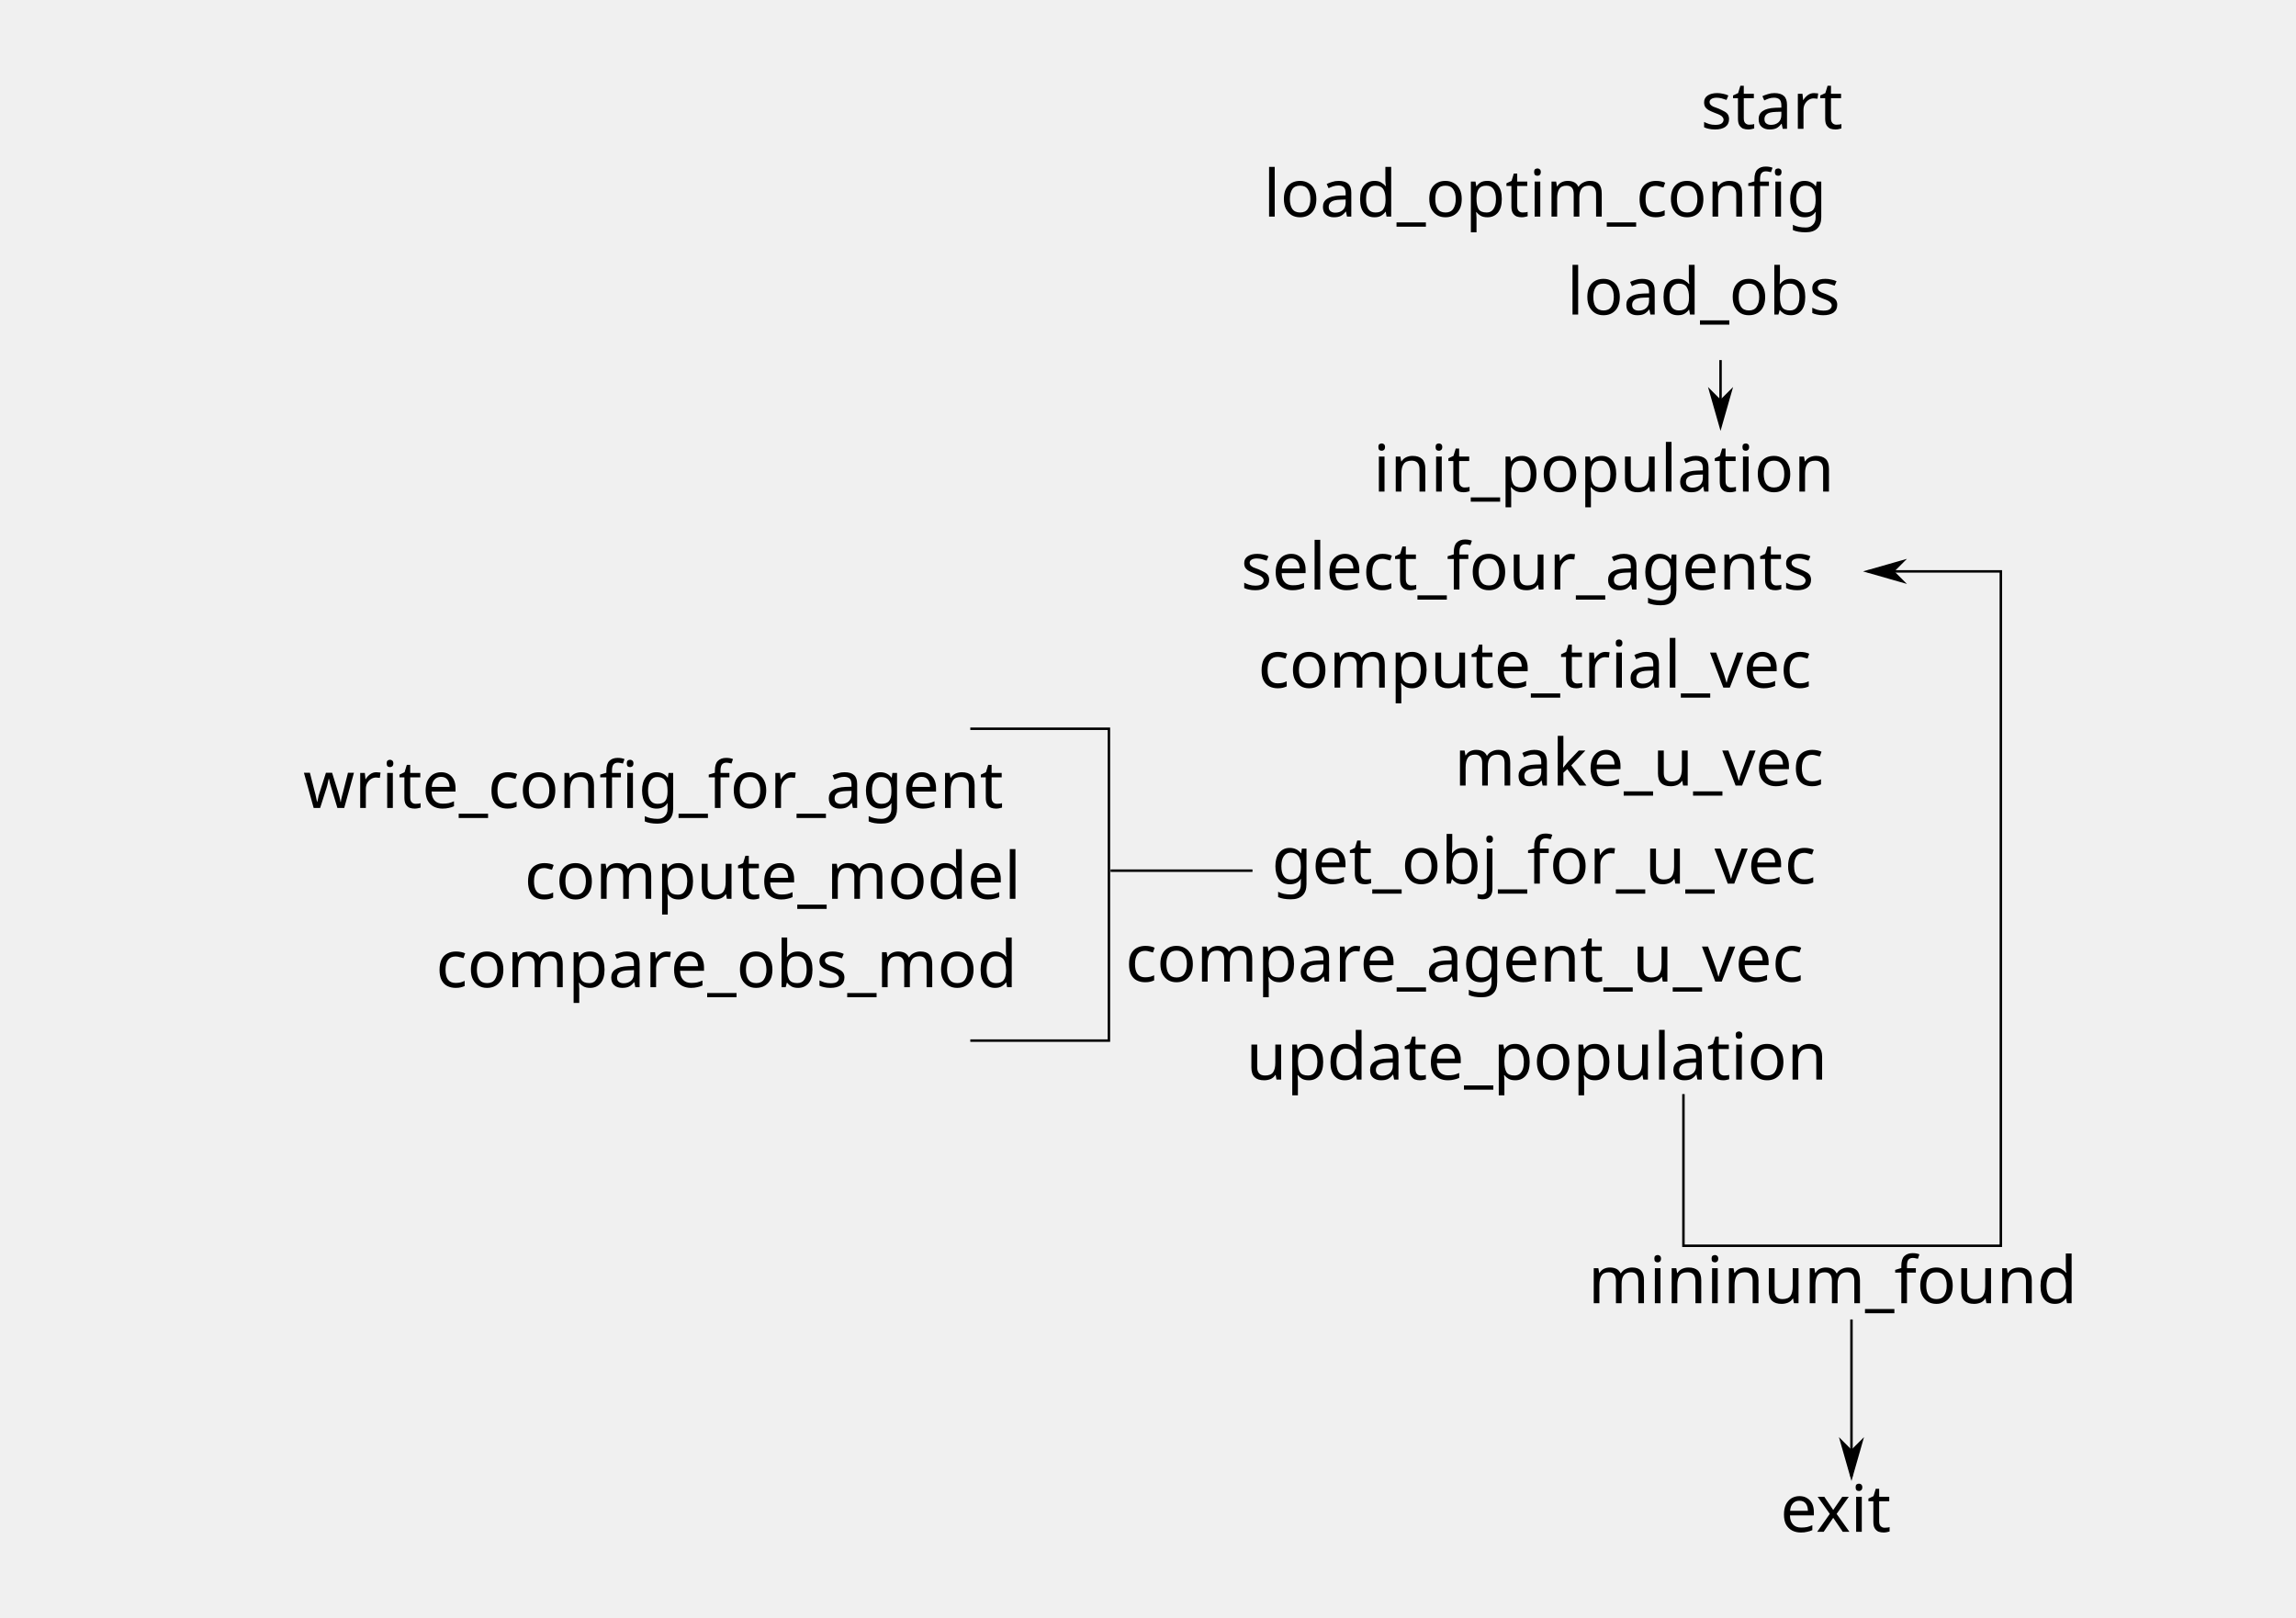
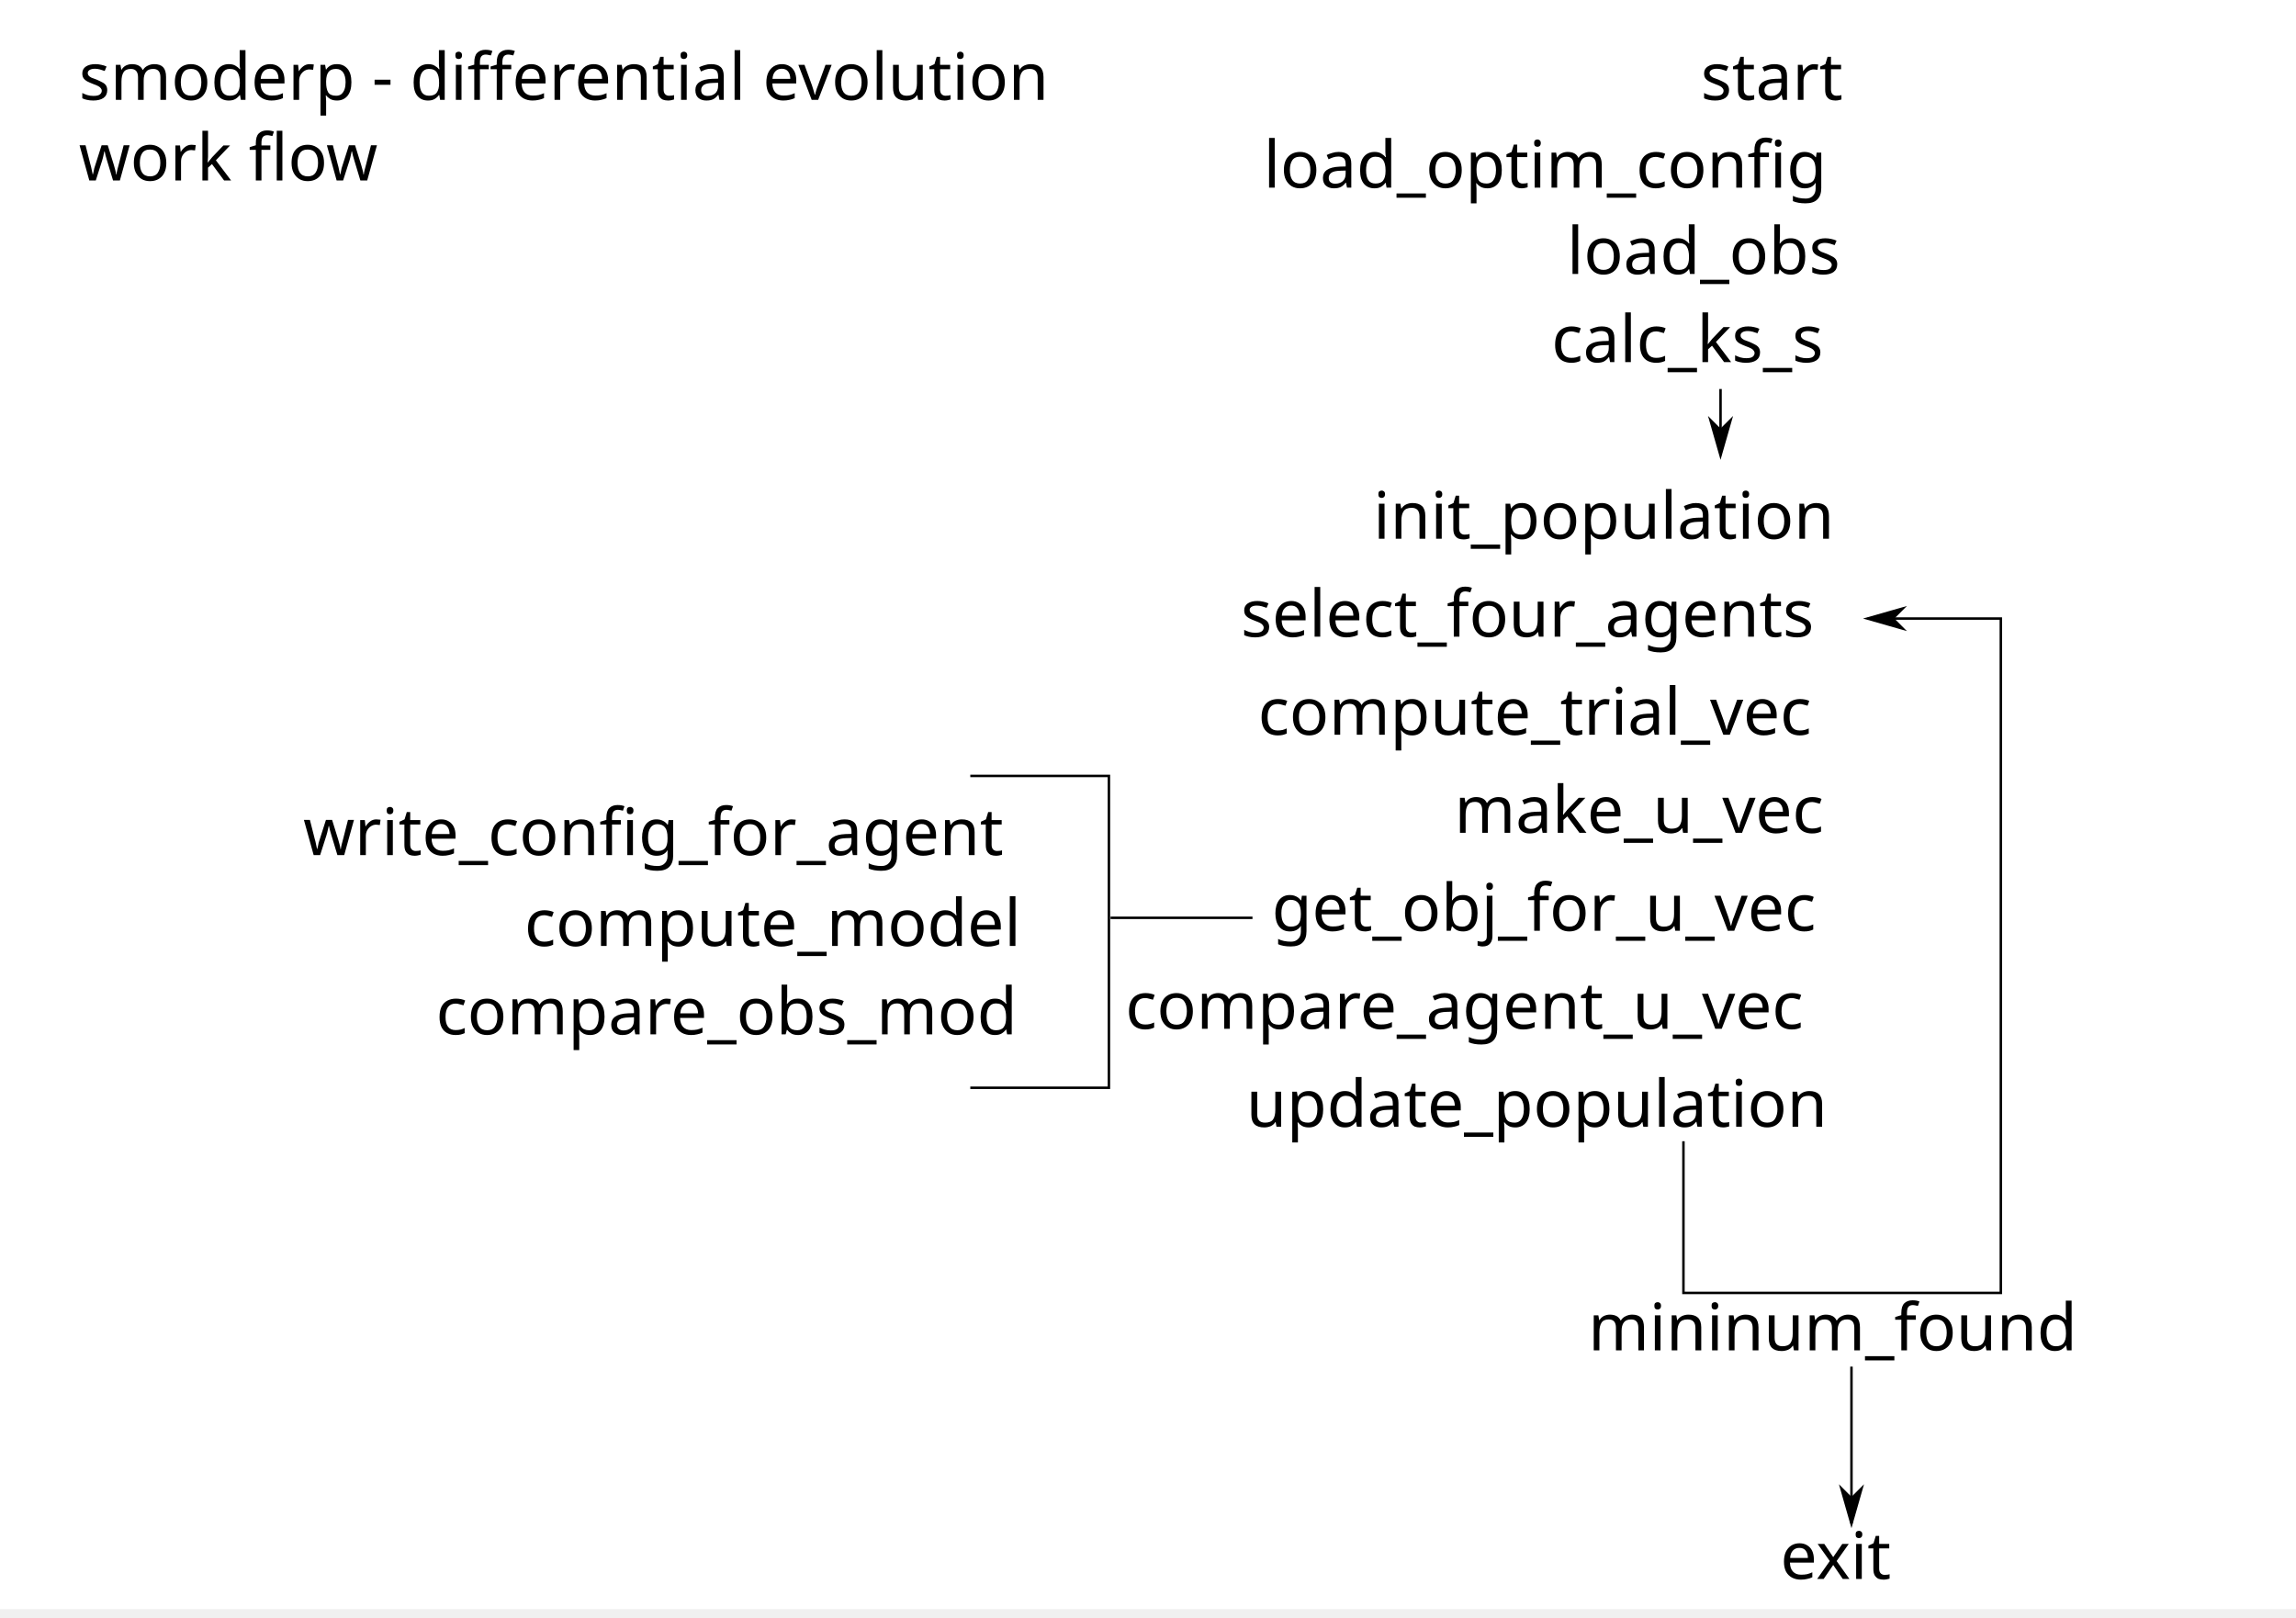
<svg xmlns="http://www.w3.org/2000/svg" width="210mm" height="148mm" viewBox="0 0 210 148" version="1.1" id="svg8">
  <defs id="defs2">
    <marker orient="auto" refY="0" refX="0" id="marker5319" style="overflow:visible">
      <path id="path5317" d="M 0,0 5,-5 -12.5,0 5,5 Z" style="fill:#000000;fill-opacity:1;fill-rule:evenodd;stroke:#000000;stroke-width:1pt;stroke-opacity:1" transform="matrix(-0.8,0,0,-0.8,-10,0)" />
    </marker>
    <marker style="overflow:visible" id="marker5243" refX="0" refY="0" orient="auto">
      <path transform="matrix(-0.8,0,0,-0.8,-10,0)" style="fill:#000000;fill-opacity:1;fill-rule:evenodd;stroke:#000000;stroke-width:1pt;stroke-opacity:1" d="M 0,0 5,-5 -12.5,0 5,5 Z" id="path5241" />
    </marker>
    <marker orient="auto" refY="0" refX="0" id="Arrow1Lend" style="overflow:visible">
      <path id="path4850" d="M 0,0 5,-5 -12.5,0 5,5 Z" style="fill:#000000;fill-opacity:1;fill-rule:evenodd;stroke:#000000;stroke-width:1pt;stroke-opacity:1" transform="matrix(-0.8,0,0,-0.8,-10,0)" />
    </marker>
    <marker orient="auto" refY="0" refX="0" id="marker5143" style="overflow:visible">
      <path id="path5141" d="M 0,0 5,-5 -12.5,0 5,5 Z" style="fill:#000000;fill-opacity:1;fill-rule:evenodd;stroke:#000000;stroke-width:1pt;stroke-opacity:1" transform="matrix(0.8,0,0,0.8,10,0)" />
    </marker>
    <marker orient="auto" refY="0" refX="0" id="Arrow1Lstart" style="overflow:visible">
      <path id="path4847" d="M 0,0 5,-5 -12.5,0 5,5 Z" style="fill:#000000;fill-opacity:1;fill-rule:evenodd;stroke:#000000;stroke-width:1pt;stroke-opacity:1" transform="matrix(0.8,0,0,0.8,10,0)" />
    </marker>
  </defs>
  <g id="layer1" transform="translate(0,-149)">
-     <text xml:space="preserve" style="font-style:normal;font-weight:normal;font-size:5.977px;line-height:0%;font-family:sans-serif;letter-spacing:0px;word-spacing:0px;fill:#000000;fill-opacity:1;stroke:none;stroke-width:0.149px;stroke-linecap:butt;stroke-linejoin:miter;stroke-opacity:1" x="155.55" y="160.78" id="text4791">
-       <tspan id="tspan4789" x="155.55" y="160.78" style="stroke-width:0.149px">start</tspan>
+     <rect style="opacity:1;fill:#ffffff;fill-opacity:1;fill-rule:nonzero;stroke:none;stroke-width:0.226;stroke-miterlimit:4;stroke-dasharray:none;stroke-dashoffset:0;stroke-opacity:1" id="rect4842" width="210" height="148" x="0" y="148.198" />
+     <text xml:space="preserve" style="font-style:normal;font-weight:normal;font-size:5.977px;line-height:0%;font-family:sans-serif;letter-spacing:0px;word-spacing:0px;fill:#000000;fill-opacity:1;stroke:none;stroke-width:0.149px;stroke-linecap:butt;stroke-linejoin:miter;stroke-opacity:1" x="155.55" y="158.135" id="text4791">
+       <tspan id="tspan4789" x="155.55" y="158.135" style="stroke-width:0.149px">start</tspan>
    </text>
-     <text id="text4795" y="177.775" x="143.314" style="font-style:normal;font-weight:normal;font-size:5.977px;line-height:0%;font-family:sans-serif;letter-spacing:0px;word-spacing:0px;fill:#000000;fill-opacity:1;stroke:none;stroke-width:0.149px;stroke-linecap:butt;stroke-linejoin:miter;stroke-opacity:1" xml:space="preserve">
-       <tspan style="stroke-width:0.149px" y="177.775" x="143.314" id="tspan4793">load_obs</tspan>
+     <text id="text4795" y="174.061" x="143.314" style="font-style:normal;font-weight:normal;font-size:5.977px;line-height:0%;font-family:sans-serif;letter-spacing:0px;word-spacing:0px;fill:#000000;fill-opacity:1;stroke:none;stroke-width:0.149px;stroke-linecap:butt;stroke-linejoin:miter;stroke-opacity:1" xml:space="preserve">
+       <tspan style="stroke-width:0.149px" y="174.061" x="143.314" id="tspan4793">load_obs</tspan>
    </text>
-     <text xml:space="preserve" style="font-style:normal;font-weight:normal;font-size:5.977px;line-height:0%;font-family:sans-serif;letter-spacing:0px;word-spacing:0px;fill:#000000;fill-opacity:1;stroke:none;stroke-width:0.149px;stroke-linecap:butt;stroke-linejoin:miter;stroke-opacity:1" x="125.602" y="193.967" id="text4799">
-       <tspan id="tspan4797" x="125.602" y="193.967" style="stroke-width:0.149px">init_population</tspan>
+     <text xml:space="preserve" style="font-style:normal;font-weight:normal;font-size:5.977px;line-height:0%;font-family:sans-serif;letter-spacing:0px;word-spacing:0px;fill:#000000;fill-opacity:1;stroke:none;stroke-width:0.149px;stroke-linecap:butt;stroke-linejoin:miter;stroke-opacity:1" x="125.602" y="198.281" id="text4799">
+       <tspan id="tspan4797" x="125.602" y="198.281" style="stroke-width:0.149px">init_population</tspan>
    </text>
-     <text id="text4803" y="222.908" x="27.735" style="font-style:normal;font-weight:normal;font-size:5.977px;line-height:0%;font-family:sans-serif;letter-spacing:0px;word-spacing:0px;fill:#000000;fill-opacity:1;stroke:none;stroke-width:0.149px;stroke-linecap:butt;stroke-linejoin:miter;stroke-opacity:1" xml:space="preserve">
-       <tspan style="stroke-width:0.149px" y="222.908" x="27.735" id="tspan4801">write_config_for_agent</tspan>
+     <text id="text4803" y="227.222" x="27.735" style="font-style:normal;font-weight:normal;font-size:5.977px;line-height:0%;font-family:sans-serif;letter-spacing:0px;word-spacing:0px;fill:#000000;fill-opacity:1;stroke:none;stroke-width:0.149px;stroke-linecap:butt;stroke-linejoin:miter;stroke-opacity:1" xml:space="preserve">
+       <tspan style="stroke-width:0.149px" y="227.222" x="27.735" id="tspan4801">write_config_for_agent</tspan>
    </text>
-     <text xml:space="preserve" style="font-style:normal;font-weight:normal;font-size:5.977px;line-height:0%;font-family:sans-serif;letter-spacing:0px;word-spacing:0px;fill:#000000;fill-opacity:1;stroke:none;stroke-width:0.149px;stroke-linecap:butt;stroke-linejoin:miter;stroke-opacity:1" x="47.968" y="231.219" id="text4807">
-       <tspan id="tspan4805" x="47.968" y="231.219" style="stroke-width:0.149px">compute_model</tspan>
+     <text xml:space="preserve" style="font-style:normal;font-weight:normal;font-size:5.977px;line-height:0%;font-family:sans-serif;letter-spacing:0px;word-spacing:0px;fill:#000000;fill-opacity:1;stroke:none;stroke-width:0.149px;stroke-linecap:butt;stroke-linejoin:miter;stroke-opacity:1" x="47.968" y="235.533" id="text4807">
+       <tspan id="tspan4805" x="47.968" y="235.533" style="stroke-width:0.149px">compute_model</tspan>
    </text>
-     <text id="text4813" y="239.304" x="39.875" style="font-style:normal;font-weight:normal;font-size:5.977px;line-height:0%;font-family:sans-serif;letter-spacing:0px;word-spacing:0px;fill:#000000;fill-opacity:1;stroke:none;stroke-width:0.149px;stroke-linecap:butt;stroke-linejoin:miter;stroke-opacity:1" xml:space="preserve">
-       <tspan style="stroke-width:0.149px" y="239.304" x="39.875" id="tspan4811">compare_obs_mod</tspan>
+     <text id="text4813" y="243.618" x="39.875" style="font-style:normal;font-weight:normal;font-size:5.977px;line-height:0%;font-family:sans-serif;letter-spacing:0px;word-spacing:0px;fill:#000000;fill-opacity:1;stroke:none;stroke-width:0.149px;stroke-linecap:butt;stroke-linejoin:miter;stroke-opacity:1" xml:space="preserve">
+       <tspan style="stroke-width:0.149px" y="243.618" x="39.875" id="tspan4811">compare_obs_mod</tspan>
    </text>
-     <text id="text4823" y="202.932" x="113.488" style="font-style:normal;font-weight:normal;font-size:5.977px;line-height:0%;font-family:sans-serif;letter-spacing:0px;word-spacing:0px;fill:#000000;fill-opacity:1;stroke:none;stroke-width:0.149px;stroke-linecap:butt;stroke-linejoin:miter;stroke-opacity:1" xml:space="preserve">
-       <tspan style="stroke-width:0.149px" y="202.932" x="113.488" id="tspan4821">select_four_agents</tspan>
+     <text id="text4823" y="207.246" x="113.488" style="font-style:normal;font-weight:normal;font-size:5.977px;line-height:0%;font-family:sans-serif;letter-spacing:0px;word-spacing:0px;fill:#000000;fill-opacity:1;stroke:none;stroke-width:0.149px;stroke-linecap:butt;stroke-linejoin:miter;stroke-opacity:1" xml:space="preserve">
+       <tspan style="stroke-width:0.149px" y="207.246" x="113.488" id="tspan4821">select_four_agents</tspan>
    </text>
-     <text xml:space="preserve" style="font-style:normal;font-weight:normal;font-size:5.977px;line-height:0%;font-family:sans-serif;letter-spacing:0px;word-spacing:0px;fill:#000000;fill-opacity:1;stroke:none;stroke-width:0.149px;stroke-linecap:butt;stroke-linejoin:miter;stroke-opacity:1" x="115.064" y="211.897" id="text4827">
-       <tspan id="tspan4825" x="115.064" y="211.897" style="stroke-width:0.149px">compute_trial_vec</tspan>
+     <text xml:space="preserve" style="font-style:normal;font-weight:normal;font-size:5.977px;line-height:0%;font-family:sans-serif;letter-spacing:0px;word-spacing:0px;fill:#000000;fill-opacity:1;stroke:none;stroke-width:0.149px;stroke-linecap:butt;stroke-linejoin:miter;stroke-opacity:1" x="115.064" y="216.211" id="text4827">
+       <tspan id="tspan4825" x="115.064" y="216.211" style="stroke-width:0.149px">compute_trial_vec</tspan>
    </text>
-     <text id="text4831" y="220.862" x="133.018" style="font-style:normal;font-weight:normal;font-size:5.977px;line-height:0%;font-family:sans-serif;letter-spacing:0px;word-spacing:0px;fill:#000000;fill-opacity:1;stroke:none;stroke-width:0.149px;stroke-linecap:butt;stroke-linejoin:miter;stroke-opacity:1" xml:space="preserve">
-       <tspan style="stroke-width:0.149px" y="220.862" x="133.018" id="tspan4829">make_u_vec</tspan>
+     <text id="text4831" y="225.177" x="133.018" style="font-style:normal;font-weight:normal;font-size:5.977px;line-height:0%;font-family:sans-serif;letter-spacing:0px;word-spacing:0px;fill:#000000;fill-opacity:1;stroke:none;stroke-width:0.149px;stroke-linecap:butt;stroke-linejoin:miter;stroke-opacity:1" xml:space="preserve">
+       <tspan style="stroke-width:0.149px" y="225.177" x="133.018" id="tspan4829">make_u_vec</tspan>
    </text>
-     <text xml:space="preserve" style="font-style:normal;font-weight:normal;font-size:5.977px;line-height:0%;font-family:sans-serif;letter-spacing:0px;word-spacing:0px;fill:#000000;fill-opacity:1;stroke:none;stroke-width:0.149px;stroke-linecap:butt;stroke-linejoin:miter;stroke-opacity:1" x="116.325" y="229.827" id="text4835">
-       <tspan id="tspan4833" x="116.325" y="229.827" style="stroke-width:0.149px">get_obj_for_u_vec</tspan>
+     <text xml:space="preserve" style="font-style:normal;font-weight:normal;font-size:5.977px;line-height:0%;font-family:sans-serif;letter-spacing:0px;word-spacing:0px;fill:#000000;fill-opacity:1;stroke:none;stroke-width:0.149px;stroke-linecap:butt;stroke-linejoin:miter;stroke-opacity:1" x="116.325" y="234.142" id="text4835">
+       <tspan id="tspan4833" x="116.325" y="234.142" style="stroke-width:0.149px">get_obj_for_u_vec</tspan>
    </text>
-     <text id="text4839" y="238.792" x="102.936" style="font-style:normal;font-weight:normal;font-size:5.977px;line-height:0%;font-family:sans-serif;letter-spacing:0px;word-spacing:0px;fill:#000000;fill-opacity:1;stroke:none;stroke-width:0.149px;stroke-linecap:butt;stroke-linejoin:miter;stroke-opacity:1" xml:space="preserve">
-       <tspan style="stroke-width:0.149px" y="238.792" x="102.936" id="tspan4837">compare_agent_u_vec</tspan>
+     <text id="text4839" y="243.107" x="102.936" style="font-style:normal;font-weight:normal;font-size:5.977px;line-height:0%;font-family:sans-serif;letter-spacing:0px;word-spacing:0px;fill:#000000;fill-opacity:1;stroke:none;stroke-width:0.149px;stroke-linecap:butt;stroke-linejoin:miter;stroke-opacity:1" xml:space="preserve">
+       <tspan style="stroke-width:0.149px" y="243.107" x="102.936" id="tspan4837">compare_agent_u_vec</tspan>
    </text>
-     <text xml:space="preserve" style="font-style:normal;font-weight:normal;font-size:5.977px;line-height:0%;font-family:sans-serif;letter-spacing:0px;word-spacing:0px;fill:#000000;fill-opacity:1;stroke:none;stroke-width:0.149px;stroke-linecap:butt;stroke-linejoin:miter;stroke-opacity:1" x="113.987" y="247.758" id="text4843">
-       <tspan id="tspan4841" x="113.987" y="247.758" style="stroke-width:0.149px">update_population</tspan>
+     <text xml:space="preserve" style="font-style:normal;font-weight:normal;font-size:5.977px;line-height:0%;font-family:sans-serif;letter-spacing:0px;word-spacing:0px;fill:#000000;fill-opacity:1;stroke:none;stroke-width:0.149px;stroke-linecap:butt;stroke-linejoin:miter;stroke-opacity:1" x="113.987" y="252.072" id="text4843">
+       <tspan id="tspan4841" x="113.987" y="252.072" style="stroke-width:0.149px">update_population</tspan>
    </text>
-     <path style="fill:none;fill-rule:evenodd;stroke:#000000;stroke-width:0.226;stroke-linecap:butt;stroke-linejoin:miter;stroke-miterlimit:4;stroke-dasharray:none;stroke-opacity:1;marker-end:url(#Arrow1Lend)" d="m 153.973,249.082 v 13.875 h 29.03 v -61.689 h -12.167" id="path4845" />
-     <text id="text5227" y="268.208" x="145.253" style="font-style:normal;font-weight:normal;font-size:5.977px;line-height:0%;font-family:sans-serif;letter-spacing:0px;word-spacing:0px;fill:#000000;fill-opacity:1;stroke:none;stroke-width:0.149px;stroke-linecap:butt;stroke-linejoin:miter;stroke-opacity:1" xml:space="preserve">
-       <tspan style="stroke-width:0.149px" y="268.208" x="145.253" id="tspan5225">mininum_found</tspan>
+     <path style="fill:none;fill-rule:evenodd;stroke:#000000;stroke-width:0.226;stroke-linecap:butt;stroke-linejoin:miter;stroke-miterlimit:4;stroke-dasharray:none;stroke-opacity:1;marker-end:url(#Arrow1Lend)" d="m 153.973,253.396 v 13.875 h 29.03 v -61.689 h -12.167" id="path4845" />
+     <text id="text5227" y="272.522" x="145.253" style="font-style:normal;font-weight:normal;font-size:5.977px;line-height:0%;font-family:sans-serif;letter-spacing:0px;word-spacing:0px;fill:#000000;fill-opacity:1;stroke:none;stroke-width:0.149px;stroke-linecap:butt;stroke-linejoin:miter;stroke-opacity:1" xml:space="preserve">
+       <tspan style="stroke-width:0.149px" y="272.522" x="145.253" id="tspan5225">mininum_found</tspan>
    </text>
-     <text xml:space="preserve" style="font-style:normal;font-weight:normal;font-size:5.977px;line-height:0%;font-family:sans-serif;letter-spacing:0px;word-spacing:0px;fill:#000000;fill-opacity:1;stroke:none;stroke-width:0.149px;stroke-linecap:butt;stroke-linejoin:miter;stroke-opacity:1" x="162.84" y="289.126" id="text5231">
-       <tspan id="tspan5229" x="162.84" y="289.126" style="stroke-width:0.149px">exit</tspan>
+     <text xml:space="preserve" style="font-style:normal;font-weight:normal;font-size:5.977px;line-height:0%;font-family:sans-serif;letter-spacing:0px;word-spacing:0px;fill:#000000;fill-opacity:1;stroke:none;stroke-width:0.149px;stroke-linecap:butt;stroke-linejoin:miter;stroke-opacity:1" x="162.84" y="293.441" id="text5231">
+       <tspan id="tspan5229" x="162.84" y="293.441" style="stroke-width:0.149px">exit</tspan>
    </text>
-     <path style="fill:none;fill-rule:evenodd;stroke:#000000;stroke-width:0.226;stroke-linecap:butt;stroke-linejoin:miter;stroke-opacity:1;marker-end:url(#marker5243);stroke-miterlimit:4;stroke-dasharray:none" d="m 169.342,269.698 v 14.339" id="path5233" />
-     <text xml:space="preserve" style="font-style:normal;font-weight:normal;font-size:5.977px;line-height:0%;font-family:sans-serif;letter-spacing:0px;word-spacing:0px;fill:#000000;fill-opacity:1;stroke:none;stroke-width:0.149px;stroke-linecap:butt;stroke-linejoin:miter;stroke-opacity:1" x="115.557" y="168.81" id="text5283">
-       <tspan id="tspan5281" x="115.557" y="168.81" style="stroke-width:0.149px">load_optim_config</tspan>
+     <path style="fill:none;fill-rule:evenodd;stroke:#000000;stroke-width:0.226;stroke-linecap:butt;stroke-linejoin:miter;stroke-miterlimit:4;stroke-dasharray:none;stroke-opacity:1;marker-end:url(#marker5243)" d="m 169.342,274.012 v 14.339" id="path5233" />
+     <text xml:space="preserve" style="font-style:normal;font-weight:normal;font-size:5.977px;line-height:0%;font-family:sans-serif;letter-spacing:0px;word-spacing:0px;fill:#000000;fill-opacity:1;stroke:none;stroke-width:0.149px;stroke-linecap:butt;stroke-linejoin:miter;stroke-opacity:1" x="115.557" y="166.165" id="text5283">
+       <tspan id="tspan5281" x="115.557" y="166.165" style="stroke-width:0.149px">load_optim_config</tspan>
    </text>
-     <path style="fill:none;fill-rule:evenodd;stroke:#000000;stroke-width:0.226;stroke-linecap:butt;stroke-linejoin:miter;stroke-miterlimit:4;stroke-dasharray:none;stroke-opacity:1" d="M 88.747,215.663 H 101.425 v 28.527 H 88.747 v 0 0" id="path5287" />
-     <path style="fill:none;fill-rule:evenodd;stroke:#000000;stroke-width:0.226;stroke-linecap:butt;stroke-linejoin:miter;stroke-miterlimit:4;stroke-dasharray:none;stroke-opacity:1" d="M 114.557,228.644 H 101.576" id="path5295" />
-     <path id="path5315" d="m 157.366,181.939 v 6.041" style="fill:none;fill-rule:evenodd;stroke:#000000;stroke-width:0.226;stroke-linecap:butt;stroke-linejoin:miter;stroke-miterlimit:4;stroke-dasharray:none;stroke-opacity:1;marker-end:url(#marker5319)" />
+     <path style="fill:none;fill-rule:evenodd;stroke:#000000;stroke-width:0.226;stroke-linecap:butt;stroke-linejoin:miter;stroke-miterlimit:4;stroke-dasharray:none;stroke-opacity:1" d="M 88.747,219.978 H 101.425 v 28.527 H 88.747 v 0 0" id="path5287" />
+     <path style="fill:none;fill-rule:evenodd;stroke:#000000;stroke-width:0.226;stroke-linecap:butt;stroke-linejoin:miter;stroke-miterlimit:4;stroke-dasharray:none;stroke-opacity:1" d="M 114.557,232.958 H 101.576" id="path5295" />
+     <path id="path5315" d="m 157.366,184.585 v 6.041" style="fill:none;fill-rule:evenodd;stroke:#000000;stroke-width:0.226;stroke-linecap:butt;stroke-linejoin:miter;stroke-miterlimit:4;stroke-dasharray:none;stroke-opacity:1;marker-end:url(#marker5319)" />
+     <text id="text4828" y="158.135" x="7.216" style="font-style:normal;font-weight:normal;font-size:5.977px;line-height:0%;font-family:sans-serif;letter-spacing:0px;word-spacing:0px;fill:#000000;fill-opacity:1;stroke:none;stroke-width:0.149px;stroke-linecap:butt;stroke-linejoin:miter;stroke-opacity:1" xml:space="preserve">
+       <tspan style="stroke-width:0.149px" y="158.135" x="7.216" id="tspan4832">smoderp - differential evolution</tspan>
+       <tspan style="stroke-width:0.149px" y="158.135" x="7.216" id="tspan4830" />
+     </text>
+     <text xml:space="preserve" style="font-style:normal;font-weight:normal;font-size:5.977px;line-height:0%;font-family:sans-serif;letter-spacing:0px;word-spacing:0px;fill:#000000;fill-opacity:1;stroke:none;stroke-width:0.149px;stroke-linecap:butt;stroke-linejoin:miter;stroke-opacity:1" x="7.216" y="165.506" id="text4840">
+       <tspan id="tspan4836" x="7.216" y="165.506" style="stroke-width:0.149px">work flow</tspan>
+       <tspan id="tspan4838" x="7.216" y="165.506" style="stroke-width:0.149px" />
+     </text>
+     <text xml:space="preserve" style="font-style:normal;font-weight:normal;font-size:5.977px;line-height:0%;font-family:sans-serif;letter-spacing:0px;word-spacing:0px;fill:#000000;fill-opacity:1;stroke:none;stroke-width:0.149px;stroke-linecap:butt;stroke-linejoin:miter;stroke-opacity:1" x="141.91" y="182.122" id="text4870">
+       <tspan id="tspan4868" x="141.91" y="182.122" style="stroke-width:0.149px">calc_ks_s</tspan>
+     </text>
  </g>
</svg>
